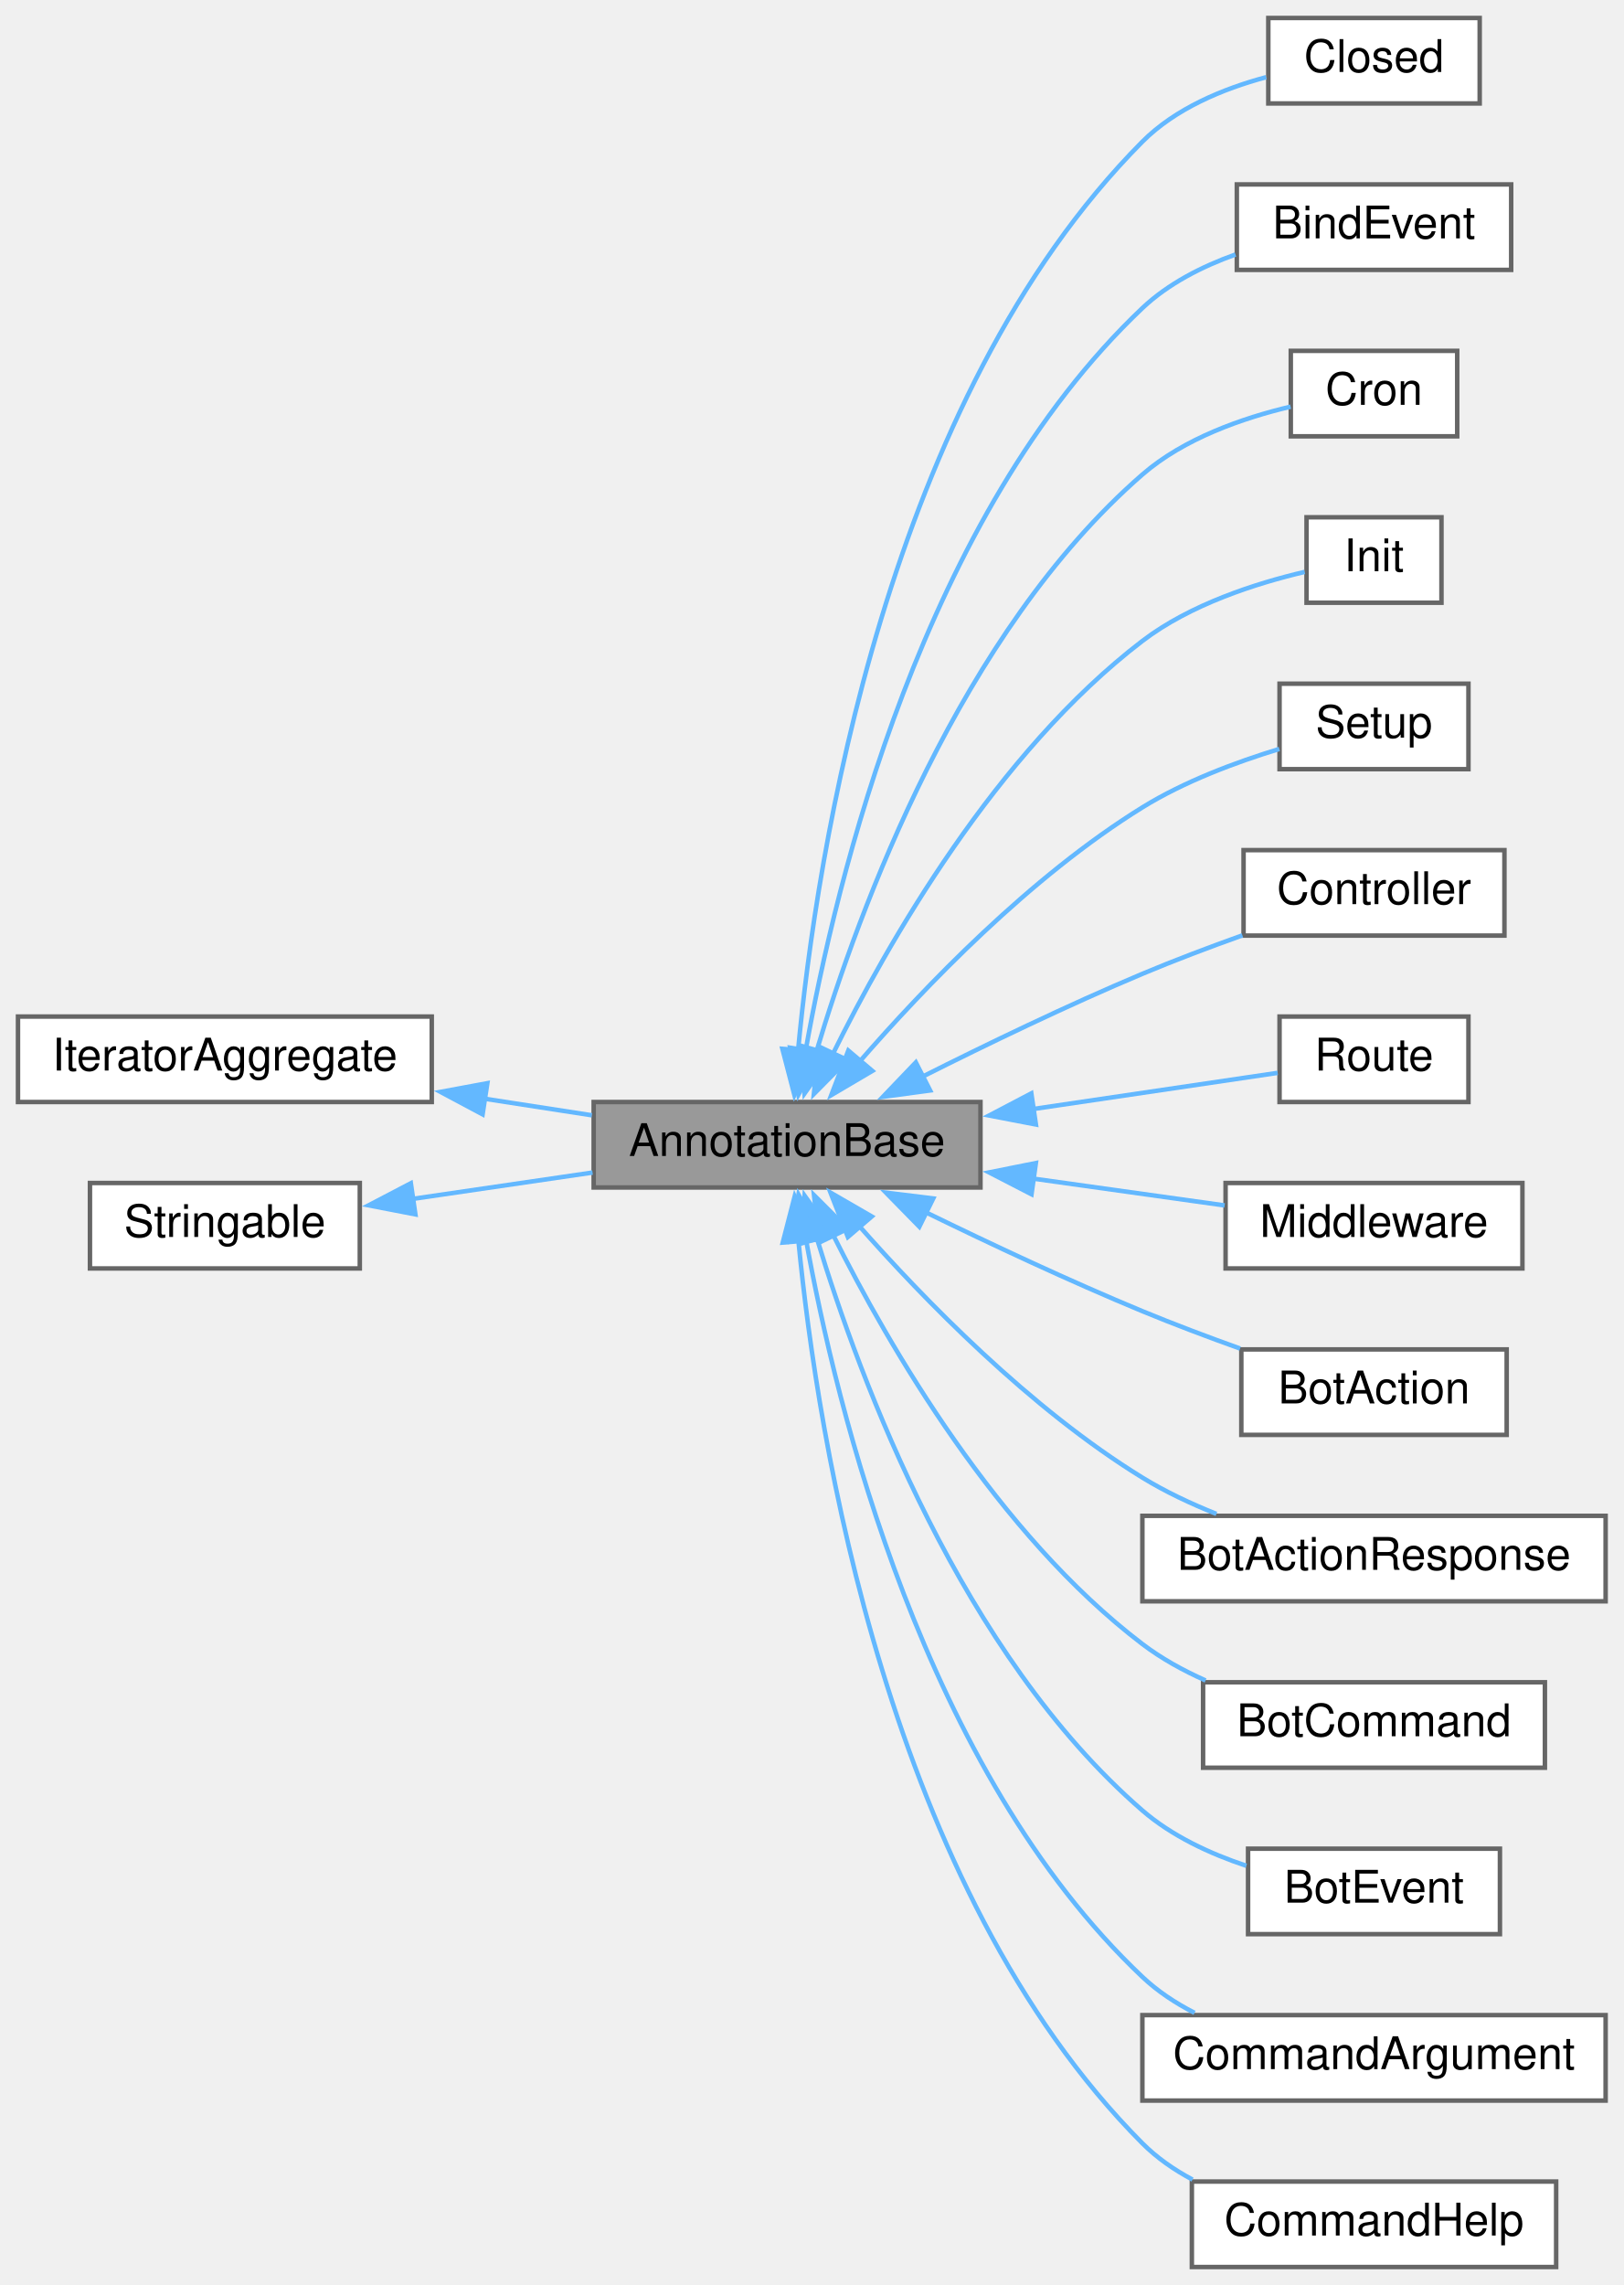
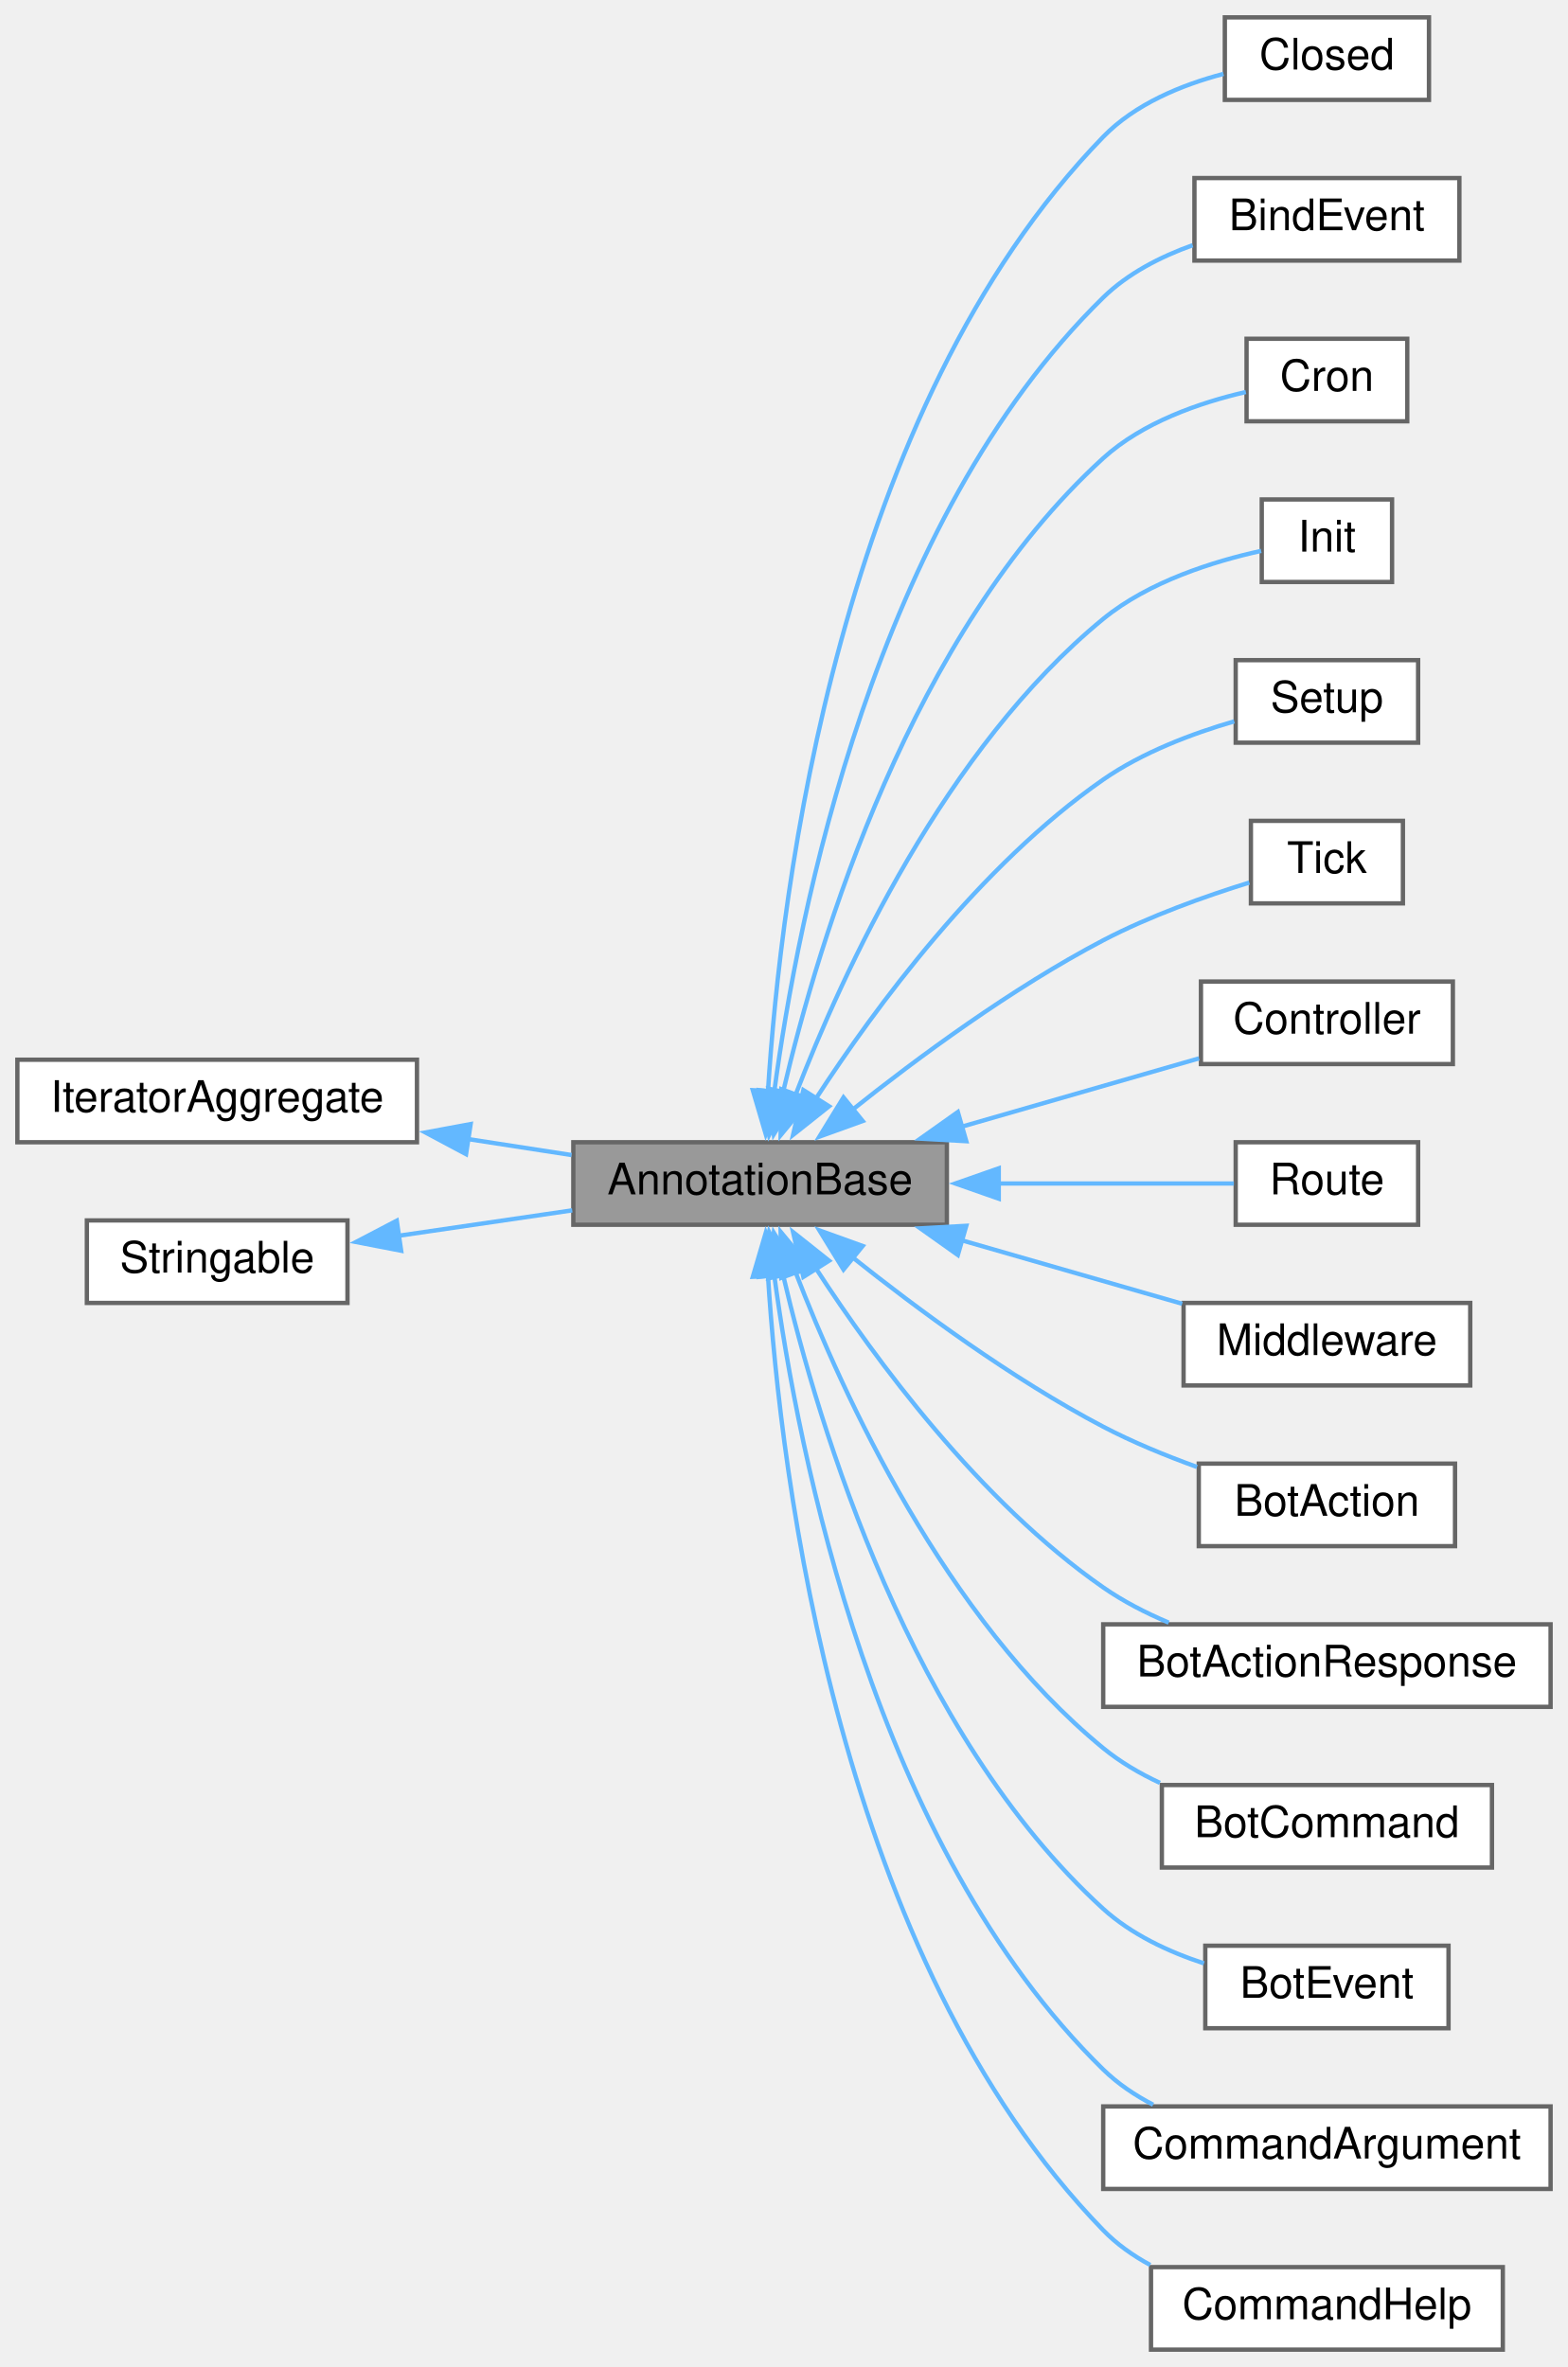
- <svg xmlns="http://www.w3.org/2000/svg" xmlns:xlink="http://www.w3.org/1999/xlink" width="361pt" height="508pt" viewBox="0.00 0.00 361.00 508.00">
-   <g id="graph0" class="graph" transform="scale(1 1) rotate(0) translate(4 504)">
+ <svg xmlns="http://www.w3.org/2000/svg" xmlns:xlink="http://www.w3.org/1999/xlink" width="361pt" height="545pt" viewBox="0.00 0.00 361.00 545.00">
+   <g id="graph0" class="graph" transform="scale(1 1) rotate(0) translate(4 541)">
    <g id="node1" class="node">
      <g id="a_node1">
        <a xlink:title=" ">
-           <polygon fill="#999999" stroke="#666666" points="214,-259 128,-259 128,-240 214,-240 214,-259" />
-           <text text-anchor="middle" x="171" y="-247" font-family="Helvetica,sans-Serif" font-size="10.00">AnnotationBase</text>
+           <polygon fill="#999999" stroke="#666666" points="214,-278 128,-278 128,-259 214,-259 214,-278" />
+           <text text-anchor="middle" x="171" y="-266" font-family="Helvetica,sans-Serif" font-size="10.00">AnnotationBase</text>
        </a>
      </g>
    </g>
    <g id="node4" class="node">
      <g id="a_node4">
        <a xlink:href="class_z_m_1_1_annotation_1_1_closed.html" target="_top" xlink:title=" ">
-           <polygon fill="white" stroke="#666666" points="325,-500 278,-500 278,-481 325,-481 325,-500" />
-           <text text-anchor="middle" x="301.5" y="-488" font-family="Helvetica,sans-Serif" font-size="10.00">Closed</text>
+           <polygon fill="white" stroke="#666666" points="325,-537 278,-537 278,-518 325,-518 325,-537" />
+           <text text-anchor="middle" x="301.5" y="-525" font-family="Helvetica,sans-Serif" font-size="10.00">Closed</text>
        </a>
      </g>
    </g>
    <g id="edge3" class="edge">
-       <path fill="none" stroke="#63b8ff" d="M173.44,-270.39C177.54,-313.95 193.01,-415.17 250,-472.5 257.35,-479.89 267.93,-484.26 277.52,-486.84" />
-       <polygon fill="#63b8ff" stroke="#63b8ff" points="176.94,-270.24 172.63,-260.56 169.96,-270.82 176.94,-270.24" />
+       <path fill="none" stroke="#63b8ff" d="M172.82,-289.8C175.74,-336.09 189.08,-446.77 250,-509.5 257.33,-517.05 268.03,-521.44 277.69,-523.99" />
+       <polygon fill="#63b8ff" stroke="#63b8ff" points="176.31,-289.63 172.31,-279.82 169.32,-289.98 176.31,-289.63" />
    </g>
    <g id="node5" class="node">
      <g id="a_node5">
        <a xlink:href="class_z_m_1_1_annotation_1_1_framework_1_1_bind_event.html" target="_top" xlink:title=" ">
-           <polygon fill="white" stroke="#666666" points="332,-463 271,-463 271,-444 332,-444 332,-463" />
-           <text text-anchor="middle" x="301.5" y="-451" font-family="Helvetica,sans-Serif" font-size="10.00">BindEvent</text>
+           <polygon fill="white" stroke="#666666" points="332,-500 271,-500 271,-481 332,-481 332,-500" />
+           <text text-anchor="middle" x="301.5" y="-488" font-family="Helvetica,sans-Serif" font-size="10.00">BindEvent</text>
        </a>
      </g>
    </g>
    <g id="edge4" class="edge">
-       <path fill="none" stroke="#63b8ff" d="M175.1,-270.27C181.84,-308.3 201.34,-389.43 250,-435.5 255.75,-440.94 263.24,-444.75 270.7,-447.42" />
-       <polygon fill="#63b8ff" stroke="#63b8ff" points="178.59,-269.94 173.52,-260.63 171.68,-271.07 178.59,-269.94" />
+       <path fill="none" stroke="#63b8ff" d="M174.25,-289.55C179.73,-330.44 197.39,-421.08 250,-472.5 255.66,-478.03 263.13,-481.87 270.58,-484.54" />
+       <polygon fill="#63b8ff" stroke="#63b8ff" points="177.73,-289.15 173.06,-279.64 170.78,-289.99 177.73,-289.15" />
    </g>
    <g id="node6" class="node">
      <g id="a_node6">
        <a xlink:href="class_z_m_1_1_annotation_1_1_framework_1_1_cron.html" target="_top" xlink:title=" ">
-           <polygon fill="white" stroke="#666666" points="320,-426 283,-426 283,-407 320,-407 320,-426" />
-           <text text-anchor="middle" x="301.5" y="-414" font-family="Helvetica,sans-Serif" font-size="10.00">Cron</text>
+           <polygon fill="white" stroke="#666666" points="320,-463 283,-463 283,-444 320,-444 320,-463" />
+           <text text-anchor="middle" x="301.5" y="-451" font-family="Helvetica,sans-Serif" font-size="10.00">Cron</text>
        </a>
      </g>
    </g>
    <g id="edge5" class="edge">
-       <path fill="none" stroke="#63b8ff" d="M177.49,-270.1C187.01,-302 209.55,-363.34 250,-398.5 259.27,-406.56 272.41,-411.09 282.96,-413.59" />
-       <polygon fill="#63b8ff" stroke="#63b8ff" points="180.97,-269.55 174.88,-260.89 174.23,-271.46 180.97,-269.55" />
+       <path fill="none" stroke="#63b8ff" d="M176.29,-289.56C184.51,-324.66 205.73,-395.23 250,-435.5 259.09,-443.77 272.23,-448.29 282.83,-450.74" />
+       <polygon fill="#63b8ff" stroke="#63b8ff" points="179.72,-288.85 174.16,-279.84 172.88,-290.35 179.72,-288.85" />
    </g>
    <g id="node7" class="node">
      <g id="a_node7">
        <a xlink:href="class_z_m_1_1_annotation_1_1_framework_1_1_init.html" target="_top" xlink:title=" ">
-           <polygon fill="white" stroke="#666666" points="316.5,-389 286.5,-389 286.5,-370 316.5,-370 316.5,-389" />
-           <text text-anchor="middle" x="301.5" y="-377" font-family="Helvetica,sans-Serif" font-size="10.00">Init</text>
+           <polygon fill="white" stroke="#666666" points="316.5,-426 286.5,-426 286.5,-407 316.5,-407 316.5,-426" />
+           <text text-anchor="middle" x="301.5" y="-414" font-family="Helvetica,sans-Serif" font-size="10.00">Init</text>
        </a>
      </g>
    </g>
    <g id="edge6" class="edge">
-       <path fill="none" stroke="#63b8ff" d="M181.1,-269.52C193.38,-294.42 217.51,-336.67 250,-361.5 260.65,-369.64 275.3,-374.32 286.08,-376.85" />
-       <polygon fill="#63b8ff" stroke="#63b8ff" points="184.41,-268.33 176.96,-260.79 178.08,-271.33 184.41,-268.33" />
+       <path fill="none" stroke="#63b8ff" d="M179.13,-288.84C190.07,-317.27 213.66,-368.73 250,-398.5 260.51,-407.11 275.46,-411.76 286.36,-414.16" />
+       <polygon fill="#63b8ff" stroke="#63b8ff" points="182.47,-287.8 175.73,-279.62 175.9,-290.21 182.47,-287.8" />
    </g>
    <g id="node8" class="node">
      <g id="a_node8">
        <a xlink:href="class_z_m_1_1_annotation_1_1_framework_1_1_setup.html" target="_top" xlink:title=" ">
-           <polygon fill="white" stroke="#666666" points="322.5,-352 280.5,-352 280.5,-333 322.5,-333 322.5,-352" />
-           <text text-anchor="middle" x="301.5" y="-340" font-family="Helvetica,sans-Serif" font-size="10.00">Setup</text>
+           <polygon fill="white" stroke="#666666" points="322.5,-389 280.5,-389 280.5,-370 322.5,-370 322.5,-389" />
+           <text text-anchor="middle" x="301.5" y="-377" font-family="Helvetica,sans-Serif" font-size="10.00">Setup</text>
        </a>
      </g>
    </g>
    <g id="edge7" class="edge">
-       <path fill="none" stroke="#63b8ff" d="M186.97,-267.8C201.54,-284.57 225.06,-309.07 250,-324.5 259.34,-330.28 270.8,-334.55 280.44,-337.49" />
-       <polygon fill="#63b8ff" stroke="#63b8ff" points="189.96,-265.92 180.83,-260.54 184.62,-270.44 189.96,-265.92" />
+       <path fill="none" stroke="#63b8ff" d="M183.9,-288.12C197.49,-309.01 221.57,-341.73 250,-361.5 259.02,-367.77 270.45,-372.08 280.16,-374.91" />
+       <polygon fill="#63b8ff" stroke="#63b8ff" points="186.88,-286.28 178.59,-279.69 180.96,-290.01 186.88,-286.28" />
    </g>
    <g id="node9" class="node">
      <g id="a_node9">
+         <a xlink:href="class_z_m_1_1_annotation_1_1_framework_1_1_tick.html" target="_top" xlink:title=" ">
+           <polygon fill="white" stroke="#666666" points="319,-352 284,-352 284,-333 319,-333 319,-352" />
+           <text text-anchor="middle" x="301.5" y="-340" font-family="Helvetica,sans-Serif" font-size="10.00">Tick</text>
+         </a>
+       </g>
+     </g>
+     <g id="edge8" class="edge">
+       <path fill="none" stroke="#63b8ff" d="M192.01,-285.28C207.19,-297.39 228.97,-313.48 250,-324.5 260.72,-330.11 273.57,-334.67 283.63,-337.79" />
+       <polygon fill="#63b8ff" stroke="#63b8ff" points="194.62,-282.89 184.65,-279.29 190.2,-288.32 194.62,-282.89" />
+     </g>
+     <g id="node10" class="node">
+       <g id="a_node10">
        <a xlink:href="class_z_m_1_1_annotation_1_1_http_1_1_controller.html" target="_top" xlink:title=" ">
          <polygon fill="white" stroke="#666666" points="330.5,-315 272.5,-315 272.5,-296 330.5,-296 330.5,-315" />
          <text text-anchor="middle" x="301.5" y="-303" font-family="Helvetica,sans-Serif" font-size="10.00">Controller</text>
        </a>
      </g>
    </g>
-     <g id="edge8" class="edge">
-       <path fill="none" stroke="#63b8ff" d="M200.87,-264.52C215.43,-271.84 233.46,-280.55 250,-287.5 257.12,-290.49 264.93,-293.44 272.24,-296.05" />
-       <polygon fill="#63b8ff" stroke="#63b8ff" points="202.81,-261.57 192.31,-260.16 199.63,-267.81 202.81,-261.57" />
-     </g>
-     <g id="node10" class="node">
-       <g id="a_node10">
+     <g id="edge9" class="edge">
+       <path fill="none" stroke="#63b8ff" d="M217.42,-281.58C235.61,-286.82 256.01,-292.69 272.05,-297.31" />
+       <polygon fill="#63b8ff" stroke="#63b8ff" points="218.47,-278.24 207.89,-278.83 216.53,-284.96 218.47,-278.24" />
+     </g>
+     <g id="node11" class="node">
+       <g id="a_node11">
        <a xlink:href="class_z_m_1_1_annotation_1_1_http_1_1_route.html" target="_top" xlink:title=" ">
          <polygon fill="white" stroke="#666666" points="322.5,-278 280.5,-278 280.5,-259 322.5,-259 322.5,-278" />
          <text text-anchor="middle" x="301.5" y="-266" font-family="Helvetica,sans-Serif" font-size="10.00">Route</text>
        </a>
      </g>
    </g>
-     <g id="edge9" class="edge">
-       <path fill="none" stroke="#63b8ff" d="M225.56,-257.42C244.81,-260.27 265.37,-263.31 280.08,-265.48" />
-       <polygon fill="#63b8ff" stroke="#63b8ff" points="226.33,-254 215.93,-256 225.31,-260.92 226.33,-254" />
-     </g>
-     <g id="node11" class="node">
-       <g id="a_node11">
+     <g id="edge10" class="edge">
+       <path fill="none" stroke="#63b8ff" d="M225.83,-268.5C245,-268.5 265.44,-268.5 280.08,-268.5" />
+       <polygon fill="#63b8ff" stroke="#63b8ff" points="225.95,-265 215.95,-268.5 225.95,-272 225.95,-265" />
+     </g>
+     <g id="node12" class="node">
+       <g id="a_node12">
        <a xlink:href="class_z_m_1_1_annotation_1_1_middleware_1_1_middleware.html" target="_top" xlink:title=" ">
          <polygon fill="white" stroke="#666666" points="334.5,-241 268.5,-241 268.5,-222 334.5,-222 334.5,-241" />
          <text text-anchor="middle" x="301.5" y="-229" font-family="Helvetica,sans-Serif" font-size="10.00">Middleware</text>
        </a>
      </g>
    </g>
-     <g id="edge10" class="edge">
-       <path fill="none" stroke="#63b8ff" d="M225.81,-241.96C240.25,-239.94 255.42,-237.81 268.29,-236.01" />
-       <polygon fill="#63b8ff" stroke="#63b8ff" points="225.35,-238.49 215.93,-243.35 226.32,-245.43 225.35,-238.49" />
-     </g>
-     <g id="node12" class="node">
-       <g id="a_node12">
+     <g id="edge11" class="edge">
+       <path fill="none" stroke="#63b8ff" d="M217.16,-255.5C233.99,-250.65 252.73,-245.25 268.18,-240.81" />
+       <polygon fill="#63b8ff" stroke="#63b8ff" points="216.53,-252.04 207.89,-258.17 218.47,-258.76 216.53,-252.04" />
+     </g>
+     <g id="node13" class="node">
+       <g id="a_node13">
        <a xlink:href="class_z_m_1_1_annotation_1_1_one_bot_1_1_bot_action.html" target="_top" xlink:title=" ">
          <polygon fill="white" stroke="#666666" points="331,-204 272,-204 272,-185 331,-185 331,-204" />
          <text text-anchor="middle" x="301.5" y="-192" font-family="Helvetica,sans-Serif" font-size="10.00">BotAction</text>
        </a>
      </g>
    </g>
-     <g id="edge11" class="edge">
-       <path fill="none" stroke="#63b8ff" d="M201.93,-234.44C216.31,-227.42 233.89,-219.17 250,-212.5 256.97,-209.62 264.58,-206.75 271.73,-204.19" />
-       <polygon fill="#63b8ff" stroke="#63b8ff" points="200.41,-231.28 192.99,-238.85 203.5,-237.56 200.41,-231.28" />
-     </g>
-     <g id="node13" class="node">
-       <g id="a_node13">
+     <g id="edge12" class="edge">
+       <path fill="none" stroke="#63b8ff" d="M192.01,-251.72C207.19,-239.61 228.97,-223.52 250,-212.5 256.76,-208.96 264.37,-205.84 271.59,-203.23" />
+       <polygon fill="#63b8ff" stroke="#63b8ff" points="190.2,-248.68 184.65,-257.71 194.62,-254.11 190.2,-248.68" />
+     </g>
+     <g id="node14" class="node">
+       <g id="a_node14">
        <a xlink:href="class_z_m_1_1_annotation_1_1_one_bot_1_1_bot_action_response.html" target="_top" xlink:title=" ">
          <polygon fill="white" stroke="#666666" points="353,-167 250,-167 250,-148 353,-148 353,-167" />
          <text text-anchor="middle" x="301.5" y="-155" font-family="Helvetica,sans-Serif" font-size="10.00">BotActionResponse</text>
        </a>
      </g>
    </g>
-     <g id="edge12" class="edge">
-       <path fill="none" stroke="#63b8ff" d="M186.79,-231.72C201.37,-215.17 225.04,-190.83 250,-175.5 255.08,-172.38 260.77,-169.7 266.46,-167.43" />
-       <polygon fill="#63b8ff" stroke="#63b8ff" points="184.52,-228.99 180.66,-238.85 189.83,-233.55 184.52,-228.99" />
-     </g>
-     <g id="node14" class="node">
-       <g id="a_node14">
+     <g id="edge13" class="edge">
+       <path fill="none" stroke="#63b8ff" d="M183.9,-248.88C197.49,-227.99 221.57,-195.27 250,-175.5 254.58,-172.31 259.79,-169.63 265.08,-167.39" />
+       <polygon fill="#63b8ff" stroke="#63b8ff" points="180.96,-246.99 178.59,-257.31 186.88,-250.72 180.96,-246.99" />
+     </g>
+     <g id="node15" class="node">
+       <g id="a_node15">
        <a xlink:href="class_z_m_1_1_annotation_1_1_one_bot_1_1_bot_command.html" target="_top" xlink:title=" ">
          <polygon fill="white" stroke="#666666" points="339.5,-130 263.5,-130 263.5,-111 339.5,-111 339.5,-130" />
          <text text-anchor="middle" x="301.5" y="-118" font-family="Helvetica,sans-Serif" font-size="10.00">BotCommand</text>
        </a>
      </g>
    </g>
-     <g id="edge13" class="edge">
-       <path fill="none" stroke="#63b8ff" d="M181.31,-229.32C193.69,-204.6 217.8,-163 250,-138.5 254.22,-135.29 259.07,-132.61 264.05,-130.4" />
-       <polygon fill="#63b8ff" stroke="#63b8ff" points="178.18,-227.77 176.99,-238.3 184.48,-230.81 178.18,-227.77" />
-     </g>
-     <g id="node15" class="node">
-       <g id="a_node15">
+     <g id="edge14" class="edge">
+       <path fill="none" stroke="#63b8ff" d="M179.13,-248.16C190.07,-219.73 213.66,-168.27 250,-138.5 253.89,-135.31 258.38,-132.67 263.06,-130.49" />
+       <polygon fill="#63b8ff" stroke="#63b8ff" points="175.9,-246.79 175.73,-257.38 182.47,-249.2 175.9,-246.79" />
+     </g>
+     <g id="node16" class="node">
+       <g id="a_node16">
        <a xlink:href="class_z_m_1_1_annotation_1_1_one_bot_1_1_bot_event.html" target="_top" xlink:title=" ">
          <polygon fill="white" stroke="#666666" points="329.5,-93 273.5,-93 273.5,-74 329.5,-74 329.5,-93" />
          <text text-anchor="middle" x="301.5" y="-81" font-family="Helvetica,sans-Serif" font-size="10.00">BotEvent</text>
        </a>
      </g>
    </g>
-     <g id="edge14" class="edge">
-       <path fill="none" stroke="#63b8ff" d="M177.65,-228.62C187.3,-196.81 209.89,-136.26 250,-101.5 256.54,-95.83 264.99,-91.91 273.11,-89.2" />
-       <polygon fill="#63b8ff" stroke="#63b8ff" points="174.3,-227.6 174.9,-238.18 181.03,-229.54 174.3,-227.6" />
-     </g>
-     <g id="node16" class="node">
-       <g id="a_node16">
+     <g id="edge15" class="edge">
+       <path fill="none" stroke="#63b8ff" d="M176.29,-247.44C184.51,-212.34 205.73,-141.77 250,-101.5 256.47,-95.61 265,-91.62 273.2,-88.93" />
+       <polygon fill="#63b8ff" stroke="#63b8ff" points="172.88,-246.65 174.16,-257.16 179.72,-248.15 172.88,-246.65" />
+     </g>
+     <g id="node17" class="node">
+       <g id="a_node17">
        <a xlink:href="class_z_m_1_1_annotation_1_1_one_bot_1_1_command_argument.html" target="_top" xlink:title=" ">
          <polygon fill="white" stroke="#666666" points="353,-56 250,-56 250,-37 353,-37 353,-56" />
          <text text-anchor="middle" x="301.5" y="-44" font-family="Helvetica,sans-Serif" font-size="10.00">CommandArgument</text>
        </a>
      </g>
    </g>
-     <g id="edge15" class="edge">
-       <path fill="none" stroke="#63b8ff" d="M175.13,-228.84C181.93,-191.01 201.52,-110.31 250,-64.5 253.38,-61.3 257.37,-58.67 261.6,-56.5" />
-       <polygon fill="#63b8ff" stroke="#63b8ff" points="171.73,-227.98 173.54,-238.42 178.63,-229.13 171.73,-227.98" />
-     </g>
-     <g id="node17" class="node">
-       <g id="a_node17">
+     <g id="edge16" class="edge">
+       <path fill="none" stroke="#63b8ff" d="M174.25,-247.45C179.73,-206.56 197.39,-115.92 250,-64.5 253.33,-61.25 257.28,-58.58 261.49,-56.39" />
+       <polygon fill="#63b8ff" stroke="#63b8ff" points="170.78,-247.01 173.06,-257.36 177.73,-247.85 170.78,-247.01" />
+     </g>
+     <g id="node18" class="node">
+       <g id="a_node18">
        <a xlink:href="class_z_m_1_1_annotation_1_1_one_bot_1_1_command_help.html" target="_top" xlink:title=" ">
          <polygon fill="white" stroke="#666666" points="342,-19 261,-19 261,0 342,0 342,-19" />
          <text text-anchor="middle" x="301.5" y="-7" font-family="Helvetica,sans-Serif" font-size="10.00">CommandHelp</text>
        </a>
      </g>
    </g>
-     <g id="edge16" class="edge">
-       <path fill="none" stroke="#63b8ff" d="M173.53,-228.1C177.77,-184.41 193.46,-84.29 250,-27.5 253.22,-24.27 257.05,-21.61 261.15,-19.43" />
-       <polygon fill="#63b8ff" stroke="#63b8ff" points="170.04,-227.75 172.69,-238.01 177.02,-228.34 170.04,-227.75" />
+     <g id="edge17" class="edge">
+       <path fill="none" stroke="#63b8ff" d="M172.82,-247.2C175.74,-200.91 189.08,-90.23 250,-27.5 253.11,-24.29 256.83,-21.66 260.82,-19.49" />
+       <polygon fill="#63b8ff" stroke="#63b8ff" points="169.32,-247.02 172.31,-257.18 176.31,-247.37 169.32,-247.02" />
    </g>
    <g id="node2" class="node">
      <g id="a_node2">
        <a xlink:title=" ">
-           <polygon fill="white" stroke="#666666" points="92,-278 0,-278 0,-259 92,-259 92,-278" />
-           <text text-anchor="middle" x="46" y="-266" font-family="Helvetica,sans-Serif" font-size="10.00">IteratorAggregate</text>
+           <polygon fill="white" stroke="#666666" points="92,-297 0,-297 0,-278 92,-278 92,-297" />
+           <text text-anchor="middle" x="46" y="-285" font-family="Helvetica,sans-Serif" font-size="10.00">IteratorAggregate</text>
        </a>
      </g>
    </g>
    <g id="edge1" class="edge">
-       <path fill="none" stroke="#63b8ff" d="M103.69,-259.74C111.73,-258.5 119.88,-257.24 127.59,-256.05" />
-       <polygon fill="#63b8ff" stroke="#63b8ff" points="103.3,-256.26 93.95,-261.25 104.36,-263.18 103.3,-256.26" />
+       <path fill="none" stroke="#63b8ff" d="M103.69,-278.74C111.73,-277.5 119.88,-276.24 127.59,-275.05" />
+       <polygon fill="#63b8ff" stroke="#63b8ff" points="103.3,-275.26 93.95,-280.25 104.36,-282.18 103.3,-275.26" />
    </g>
    <g id="node3" class="node">
      <g id="a_node3">
        <a xlink:title=" ">
-           <polygon fill="white" stroke="#666666" points="76,-241 16,-241 16,-222 76,-222 76,-241" />
-           <text text-anchor="middle" x="46" y="-229" font-family="Helvetica,sans-Serif" font-size="10.00">Stringable</text>
+           <polygon fill="white" stroke="#666666" points="76,-260 16,-260 16,-241 76,-241 76,-260" />
+           <text text-anchor="middle" x="46" y="-248" font-family="Helvetica,sans-Serif" font-size="10.00">Stringable</text>
        </a>
      </g>
    </g>
    <g id="edge2" class="edge">
-       <path fill="none" stroke="#63b8ff" d="M87.79,-237.47C100.62,-239.35 114.82,-241.42 127.75,-243.32" />
-       <polygon fill="#63b8ff" stroke="#63b8ff" points="88.36,-234.02 77.96,-236.03 87.35,-240.94 88.36,-234.02" />
+       <path fill="none" stroke="#63b8ff" d="M87.79,-256.47C100.62,-258.35 114.82,-260.42 127.75,-262.32" />
+       <polygon fill="#63b8ff" stroke="#63b8ff" points="88.36,-253.02 77.96,-255.03 87.35,-259.94 88.36,-253.02" />
    </g>
  </g>
</svg>
